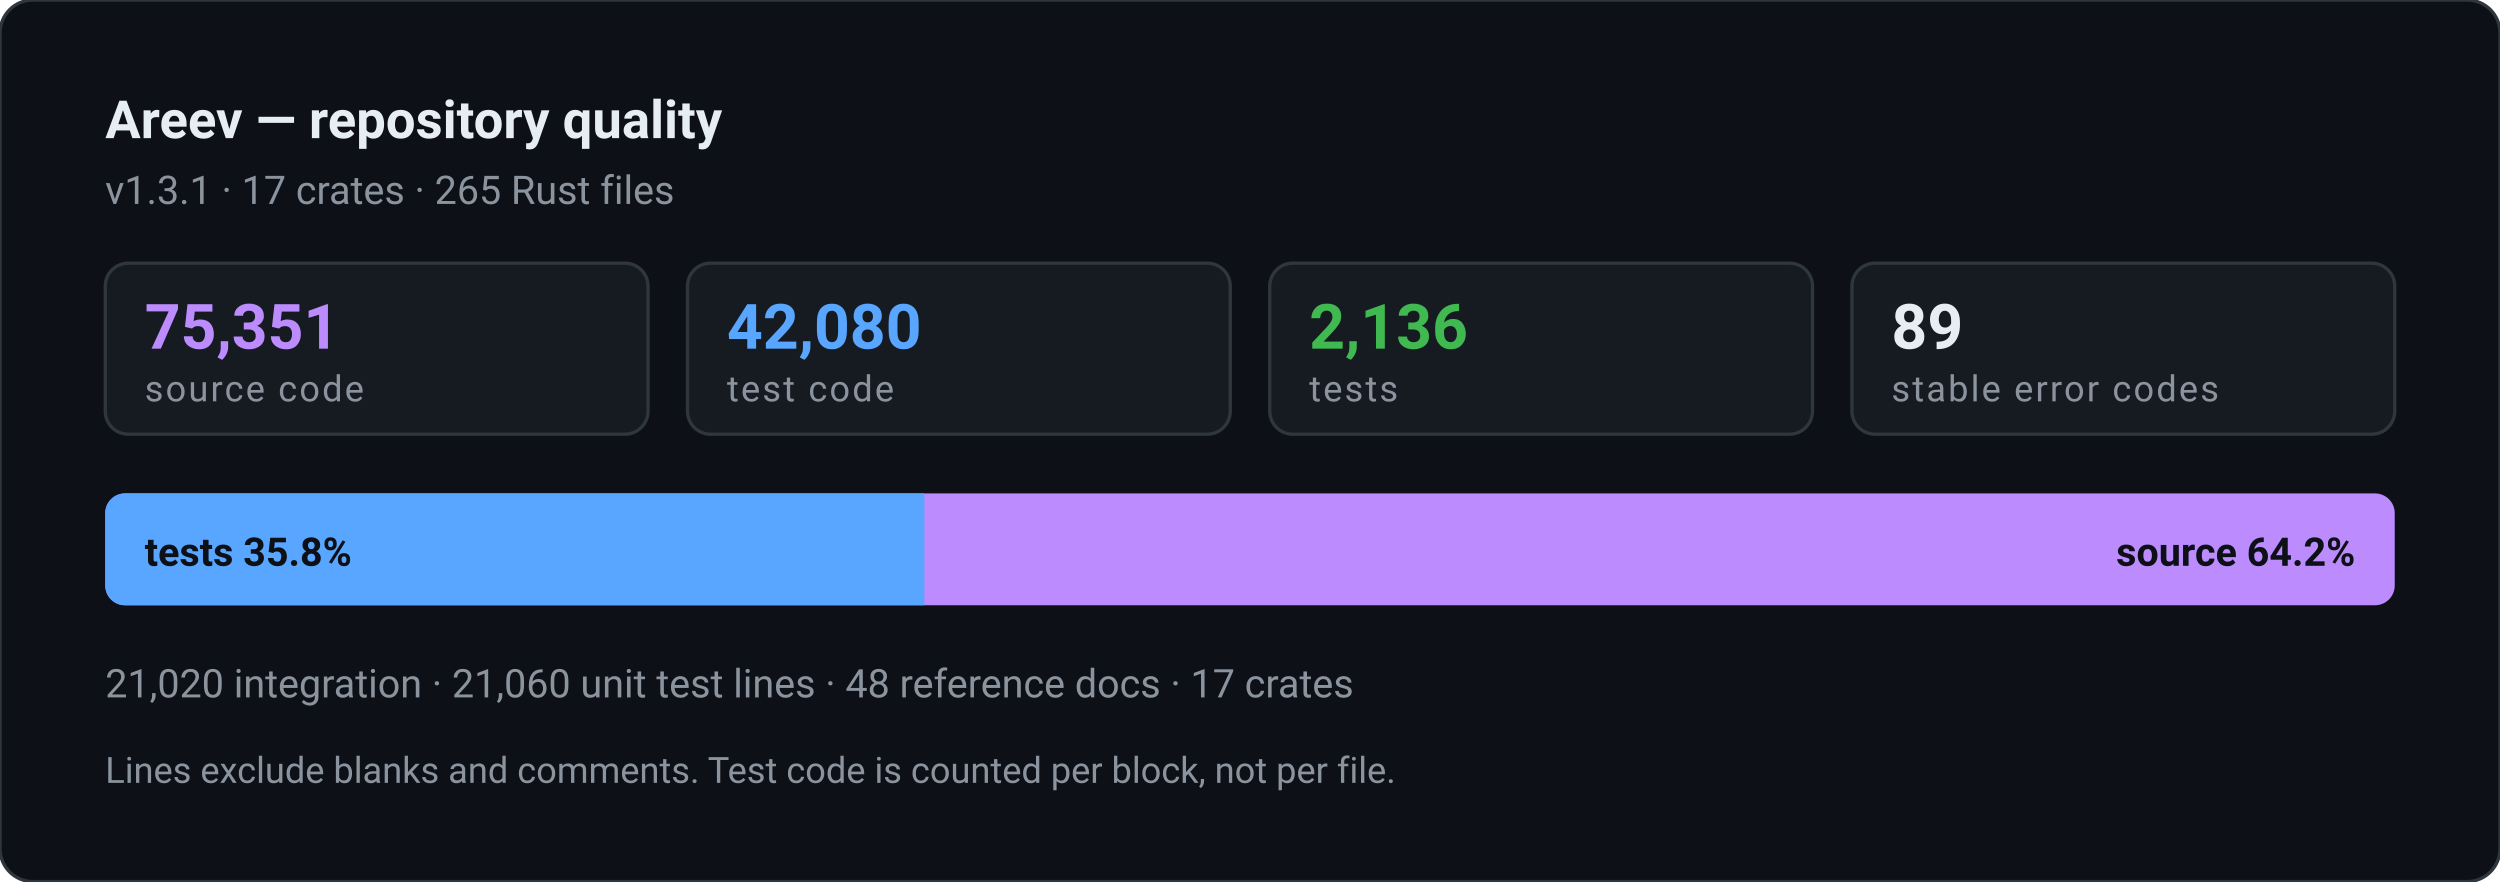
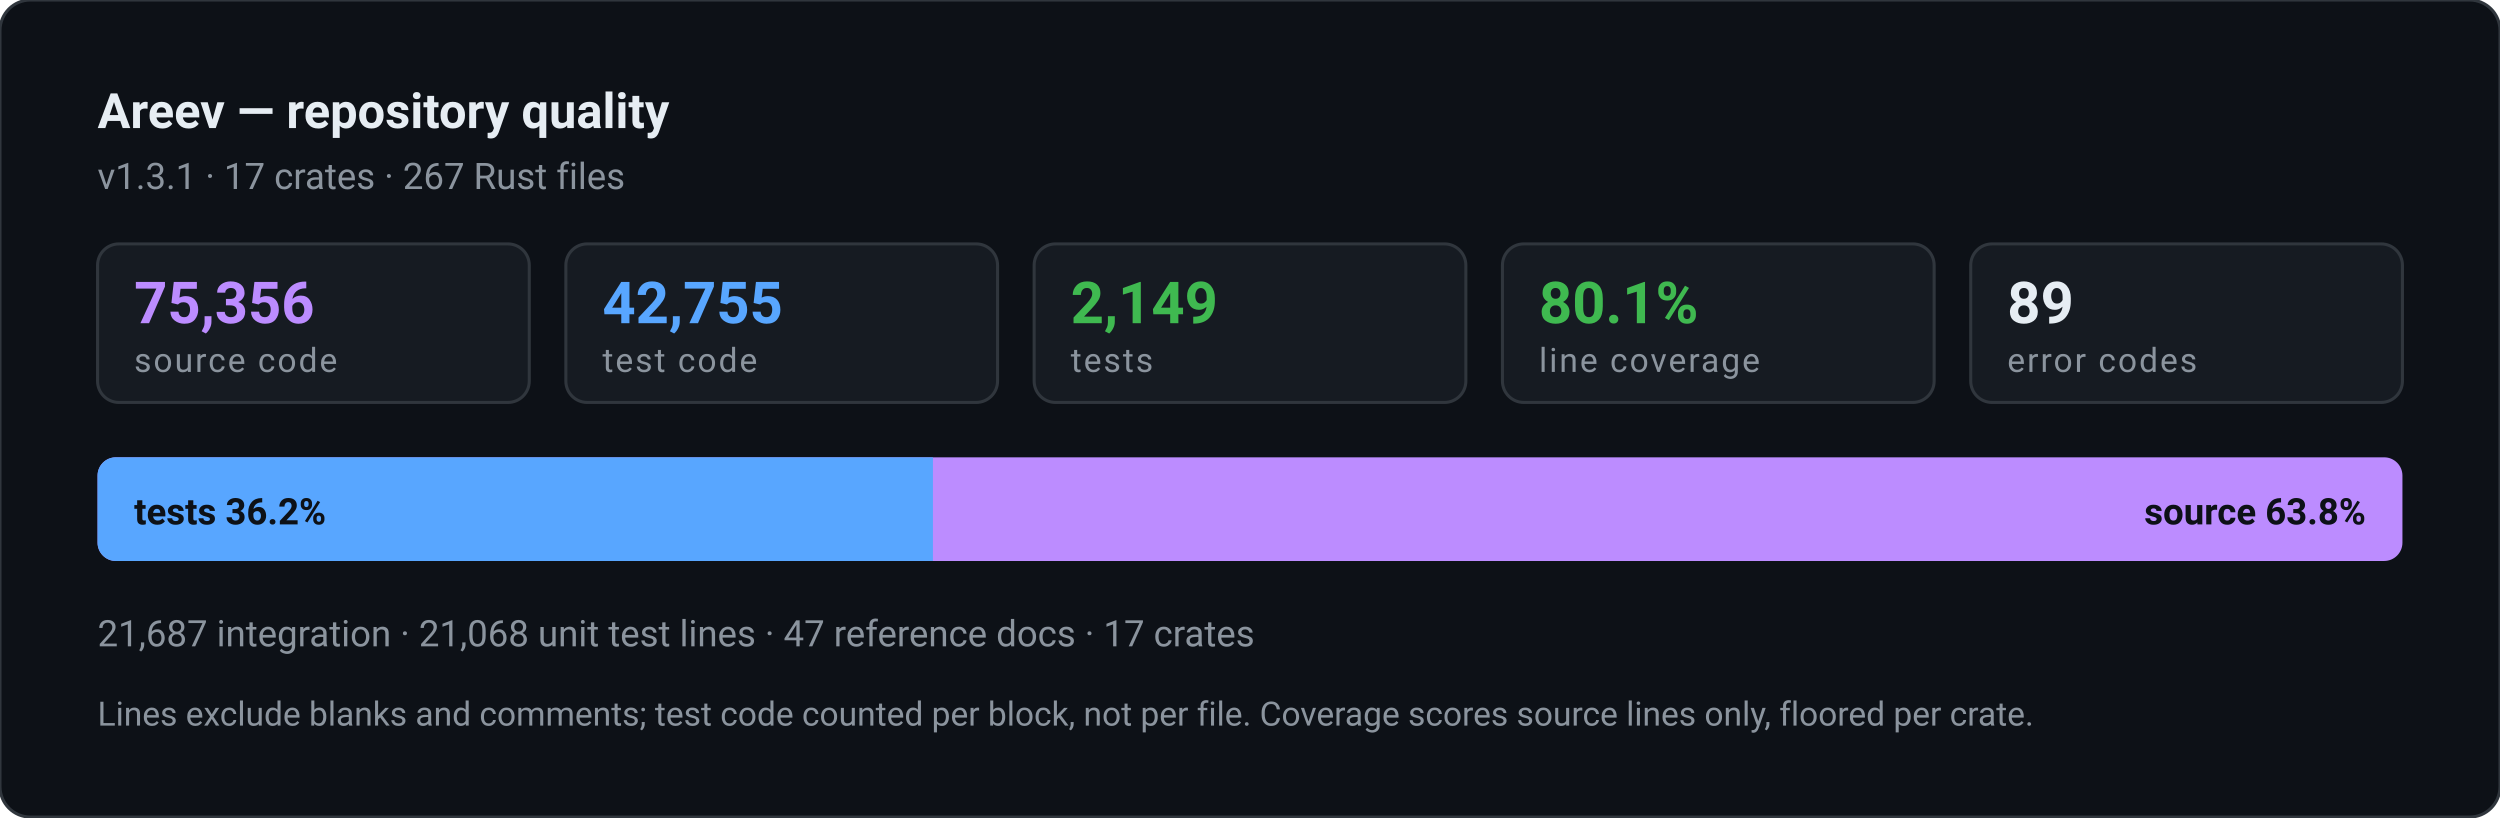
- <svg xmlns="http://www.w3.org/2000/svg" width="760" height="268" viewBox="0 0 760 268" role="img" aria-label="Areev repository quality: 42,080 lines of test code against 75,351 lines of source, 2,136 tests">
+ <svg xmlns="http://www.w3.org/2000/svg" width="820" height="268" viewBox="0 0 820 268" role="img" aria-label="Areev repository quality: 42,755 lines of test code against 75,356 lines of source, 2,149 tests, 80.1% line coverage">
  <style>text{font-family:ui-sans-serif,-apple-system,"Segoe UI",Roboto,Helvetica,Arial,sans-serif}.n{font-weight:700;font-variant-numeric:tabular-nums}.l{font-size:11px;letter-spacing:.06em;text-transform:uppercase}</style>
-   <rect width="760" height="268" rx="10" fill="#0d1117" stroke="#30363d" />
+   <rect width="820" height="268" rx="10" fill="#0d1117" stroke="#30363d" />
  <text x="32" y="42" class="n" font-size="16" fill="#e6edf3">Areev — repository quality</text>
-   <text x="32" y="62" font-size="12" fill="#8b949e">v1.3.1 · 17 crates · 265 Rust files</text>
-   <rect x="32.0" y="80" width="165.0" height="52" rx="7" fill="#161b22" stroke="#30363d" />
-   <text x="44.0" y="106" class="n" font-size="19" fill="#bc8cff">75,351</text>
+   <text x="32" y="62" font-size="12" fill="#8b949e">v1.3.1 · 17 crates · 267 Rust files</text>
+   <rect x="32.0" y="80" width="141.6" height="52" rx="7" fill="#161b22" stroke="#30363d" />
+   <text x="44.0" y="106" class="n" font-size="19" fill="#bc8cff">75,356</text>
  <text x="44.0" y="122" class="l" fill="#8b949e">source code</text>
-   <rect x="209.0" y="80" width="165.0" height="52" rx="7" fill="#161b22" stroke="#30363d" />
-   <text x="221.0" y="106" class="n" font-size="19" fill="#58a6ff">42,080</text>
-   <text x="221.0" y="122" class="l" fill="#8b949e">test code</text>
-   <rect x="386.0" y="80" width="165.0" height="52" rx="7" fill="#161b22" stroke="#30363d" />
-   <text x="398.0" y="106" class="n" font-size="19" fill="#3fb950">2,136</text>
-   <text x="398.0" y="122" class="l" fill="#8b949e">tests</text>
-   <rect x="563.0" y="80" width="165.0" height="52" rx="7" fill="#161b22" stroke="#30363d" />
-   <text x="575.0" y="106" class="n" font-size="19" fill="#e6edf3">89</text>
-   <text x="575.0" y="122" class="l" fill="#8b949e">stable error codes</text>
-   <rect x="32" y="150" width="696" height="34" rx="6" fill="#bc8cff" />
-   <path d="M32 156a6 6 0 0 1 6-6h243v34h-243a6 6 0 0 1-6-6z" fill="#58a6ff" />
-   <text x="44" y="172" class="n" font-size="12" fill="#0d1117">tests 35.8%</text>
-   <text x="716" y="172" class="n" font-size="12" fill="#0d1117" text-anchor="end">source 64.2%</text>
-   <text x="32" y="212" font-size="12" fill="#8b949e">21,020 integration · 21,060 unit test lines · 48 reference docs · 17 crates</text>
-   <text x="32" y="238" font-size="11" fill="#8b949e">Lines exclude blanks and comments. Test code is counted per block, not per file.</text>
+   <rect x="185.6" y="80" width="141.6" height="52" rx="7" fill="#161b22" stroke="#30363d" />
+   <text x="197.6" y="106" class="n" font-size="19" fill="#58a6ff">42,755</text>
+   <text x="197.6" y="122" class="l" fill="#8b949e">test code</text>
+   <rect x="339.2" y="80" width="141.6" height="52" rx="7" fill="#161b22" stroke="#30363d" />
+   <text x="351.2" y="106" class="n" font-size="19" fill="#3fb950">2,149</text>
+   <text x="351.2" y="122" class="l" fill="#8b949e">tests</text>
+   <rect x="492.8" y="80" width="141.6" height="52" rx="7" fill="#161b22" stroke="#30363d" />
+   <text x="504.8" y="106" class="n" font-size="19" fill="#3fb950">80.1%</text>
+   <text x="504.8" y="122" class="l" fill="#8b949e">line coverage</text>
+   <rect x="646.4" y="80" width="141.6" height="52" rx="7" fill="#161b22" stroke="#30363d" />
+   <text x="658.4" y="106" class="n" font-size="19" fill="#e6edf3">89</text>
+   <text x="658.4" y="122" class="l" fill="#8b949e">error codes</text>
+   <rect x="32" y="150" width="756" height="34" rx="6" fill="#bc8cff" />
+   <path d="M32 156a6 6 0 0 1 6-6h268v34h-268a6 6 0 0 1-6-6z" fill="#58a6ff" />
+   <text x="44" y="172" class="n" font-size="12" fill="#0d1117">tests 36.2%</text>
+   <text x="776" y="172" class="n" font-size="12" fill="#0d1117" text-anchor="end">source 63.8%</text>
+   <text x="32" y="212" font-size="12" fill="#8b949e">21,687 integration · 21,068 unit test lines · 47 reference docs · 17 crates</text>
+   <text x="32" y="238" font-size="11" fill="#8b949e">Lines exclude blanks and comments; test code counted per block, not per file. Coverage scores source lines only, floored per crate.</text>
</svg>
